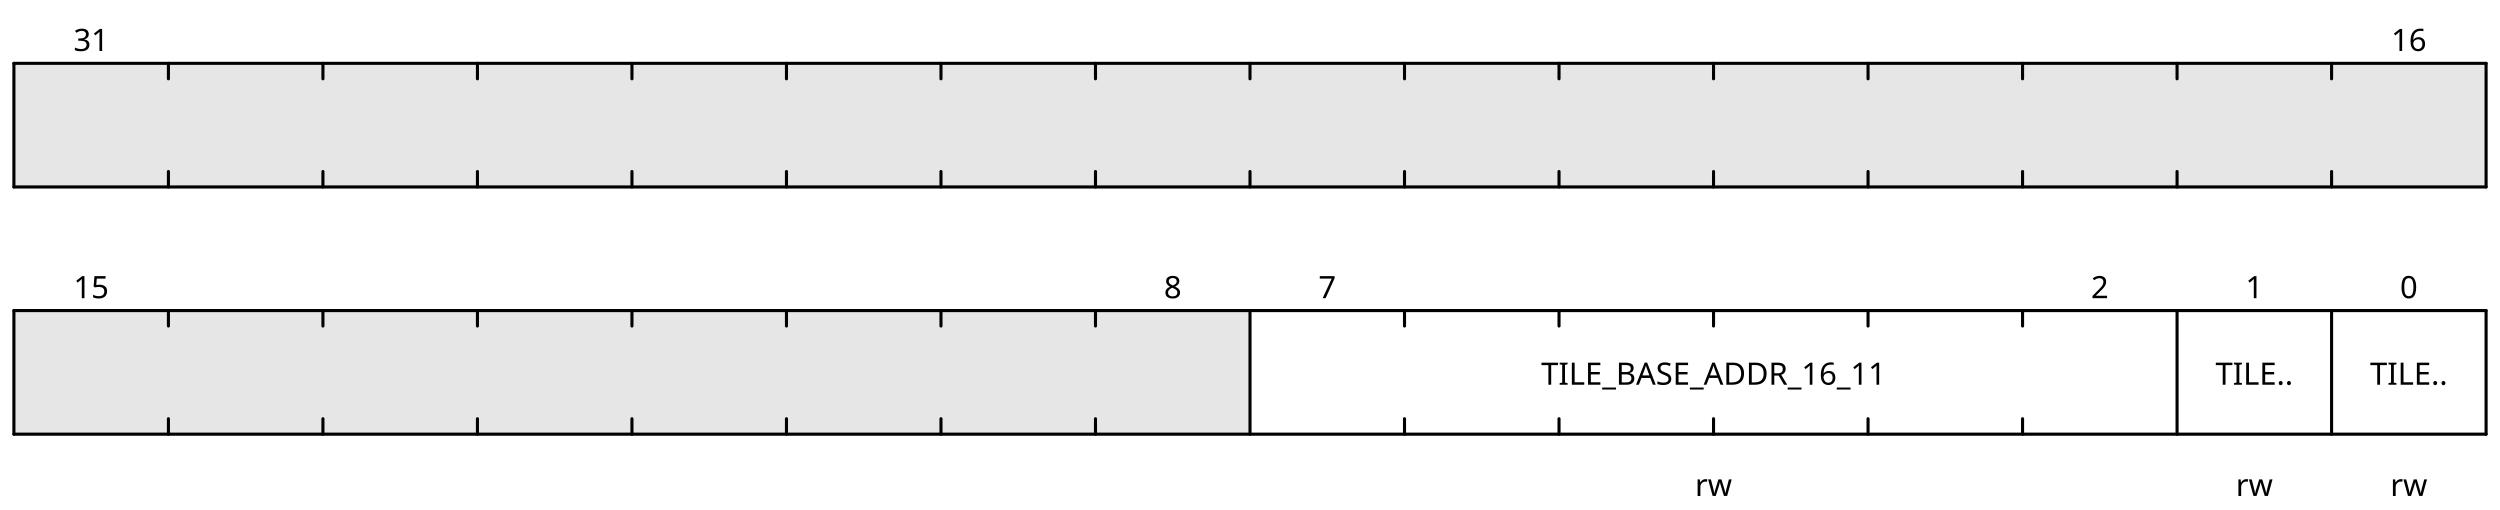
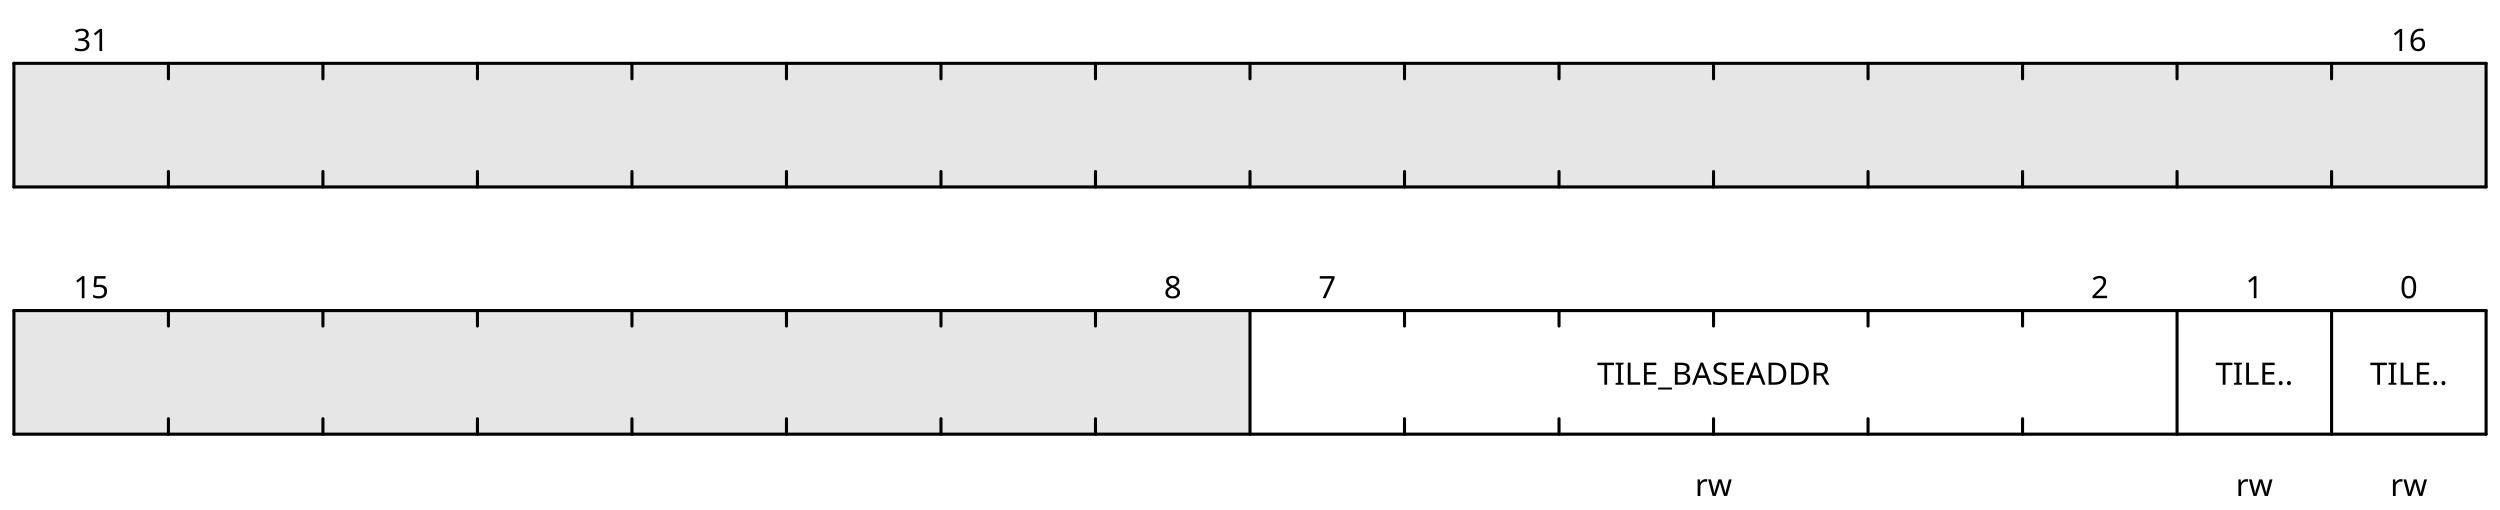
<svg xmlns="http://www.w3.org/2000/svg" baseProfile="full" class="WaveDrom" height="165" version="1.1" viewBox="0,0,809,165" width="809">
  <defs />
  <g font-family="sans-serif" font-size="10" font-weight="normal" text-anchor="middle" transform="translate(4.5,80.5)">
    <g stroke="black" stroke-linecap="round" stroke-width="1" transform="translate(0,20.0)">
      <line x1="0" x2="800" y1="0" y2="0" />
      <line x1="0" x2="0" y1="0" y2="40.0" />
      <line x1="0" x2="800" y1="40.0" y2="40.0" />
      <line x1="800.0" x2="800.0" y1="0" y2="40.0" />
      <line x1="750.0" x2="750.0" y1="0" y2="40.0" />
      <line x1="700.0" x2="700.0" y1="0" y2="40.0" />
      <line x1="650.0" x2="650.0" y1="0" y2="5.0" />
      <line x1="650.0" x2="650.0" y1="35.0" y2="40.0" />
      <line x1="600.0" x2="600.0" y1="0" y2="5.0" />
      <line x1="600.0" x2="600.0" y1="35.0" y2="40.0" />
      <line x1="550.0" x2="550.0" y1="0" y2="5.0" />
      <line x1="550.0" x2="550.0" y1="35.0" y2="40.0" />
      <line x1="500.0" x2="500.0" y1="0" y2="5.0" />
      <line x1="500.0" x2="500.0" y1="35.0" y2="40.0" />
      <line x1="450.0" x2="450.0" y1="0" y2="5.0" />
      <line x1="450.0" x2="450.0" y1="35.0" y2="40.0" />
      <line x1="400.0" x2="400.0" y1="0" y2="40.0" />
      <line x1="350.0" x2="350.0" y1="0" y2="5.0" />
      <line x1="350.0" x2="350.0" y1="35.0" y2="40.0" />
      <line x1="300.0" x2="300.0" y1="0" y2="5.0" />
      <line x1="300.0" x2="300.0" y1="35.0" y2="40.0" />
      <line x1="250.0" x2="250.0" y1="0" y2="5.0" />
      <line x1="250.0" x2="250.0" y1="35.0" y2="40.0" />
      <line x1="200.0" x2="200.0" y1="0" y2="5.0" />
      <line x1="200.0" x2="200.0" y1="35.0" y2="40.0" />
      <line x1="150.0" x2="150.0" y1="0" y2="5.0" />
      <line x1="150.0" x2="150.0" y1="35.0" y2="40.0" />
      <line x1="100.0" x2="100.0" y1="0" y2="5.0" />
      <line x1="100.0" x2="100.0" y1="35.0" y2="40.0" />
      <line x1="50.0" x2="50.0" y1="0" y2="5.0" />
      <line x1="50.0" x2="50.0" y1="35.0" y2="40.0" />
    </g>
    <g text-anchor="middle">
      <g>
        <g transform="translate(0,20.0)">
          <rect height="40.0" style="fill-opacity:0.1" width="400.0" x="0.0" y="0" />
        </g>
        <g transform="translate(25.0,16.0)">
          <text x="750.0">
            <tspan>0</tspan>
          </text>
          <text x="700.0">
            <tspan>1</tspan>
          </text>
          <text x="650.0">
            <tspan>2</tspan>
          </text>
          <text x="400.0">
            <tspan>7</tspan>
          </text>
          <text x="350.0">
            <tspan>8</tspan>
          </text>
          <text x="0.0">
            <tspan>15</tspan>
          </text>
        </g>
        <g transform="translate(25.0,44.0)">
          <text x="750.0">
            <tspan>TILE..</tspan>
          </text>
          <text x="700.0">
            <tspan>TILE..</tspan>
          </text>
          <text x="525.0">
-             <tspan>TILE_BASE_ADDR_16_11</tspan>
+             <tspan>TILE_BASEADDR</tspan>
          </text>
        </g>
        <g transform="translate(25.0,80)">
          <text x="750.0">
            <tspan>rw</tspan>
          </text>
          <text x="700.0">
            <tspan>rw</tspan>
          </text>
          <text x="525.0">
            <tspan>rw</tspan>
          </text>
        </g>
      </g>
    </g>
  </g>
  <g font-family="sans-serif" font-size="10" font-weight="normal" text-anchor="middle" transform="translate(4.5,0.5)">
    <g stroke="black" stroke-linecap="round" stroke-width="1" transform="translate(0,20.0)">
      <line x1="0" x2="800" y1="0" y2="0" />
      <line x1="0" x2="0" y1="0" y2="40.0" />
      <line x1="0" x2="800" y1="40.0" y2="40.0" />
      <line x1="800.0" x2="800.0" y1="0" y2="40.0" />
      <line x1="750.0" x2="750.0" y1="0" y2="5.0" />
      <line x1="750.0" x2="750.0" y1="35.0" y2="40.0" />
      <line x1="700.0" x2="700.0" y1="0" y2="5.0" />
      <line x1="700.0" x2="700.0" y1="35.0" y2="40.0" />
      <line x1="650.0" x2="650.0" y1="0" y2="5.0" />
      <line x1="650.0" x2="650.0" y1="35.0" y2="40.0" />
      <line x1="600.0" x2="600.0" y1="0" y2="5.0" />
      <line x1="600.0" x2="600.0" y1="35.0" y2="40.0" />
      <line x1="550.0" x2="550.0" y1="0" y2="5.0" />
      <line x1="550.0" x2="550.0" y1="35.0" y2="40.0" />
      <line x1="500.0" x2="500.0" y1="0" y2="5.0" />
      <line x1="500.0" x2="500.0" y1="35.0" y2="40.0" />
      <line x1="450.0" x2="450.0" y1="0" y2="5.0" />
      <line x1="450.0" x2="450.0" y1="35.0" y2="40.0" />
      <line x1="400.0" x2="400.0" y1="0" y2="5.0" />
      <line x1="400.0" x2="400.0" y1="35.0" y2="40.0" />
      <line x1="350.0" x2="350.0" y1="0" y2="5.0" />
      <line x1="350.0" x2="350.0" y1="35.0" y2="40.0" />
      <line x1="300.0" x2="300.0" y1="0" y2="5.0" />
      <line x1="300.0" x2="300.0" y1="35.0" y2="40.0" />
      <line x1="250.0" x2="250.0" y1="0" y2="5.0" />
      <line x1="250.0" x2="250.0" y1="35.0" y2="40.0" />
      <line x1="200.0" x2="200.0" y1="0" y2="5.0" />
      <line x1="200.0" x2="200.0" y1="35.0" y2="40.0" />
      <line x1="150.0" x2="150.0" y1="0" y2="5.0" />
      <line x1="150.0" x2="150.0" y1="35.0" y2="40.0" />
      <line x1="100.0" x2="100.0" y1="0" y2="5.0" />
      <line x1="100.0" x2="100.0" y1="35.0" y2="40.0" />
      <line x1="50.0" x2="50.0" y1="0" y2="5.0" />
      <line x1="50.0" x2="50.0" y1="35.0" y2="40.0" />
    </g>
    <g text-anchor="middle">
      <g>
        <g transform="translate(0,20.0)">
          <rect height="40.0" style="fill-opacity:0.1" width="800.0" x="0.0" y="0" />
        </g>
        <g transform="translate(25.0,16.0)">
          <text x="750.0">
            <tspan>16</tspan>
          </text>
          <text x="0.0">
            <tspan>31</tspan>
          </text>
        </g>
        <g transform="translate(25.0,44.0)" />
        <g transform="translate(25.0,80)" />
      </g>
    </g>
  </g>
</svg>
